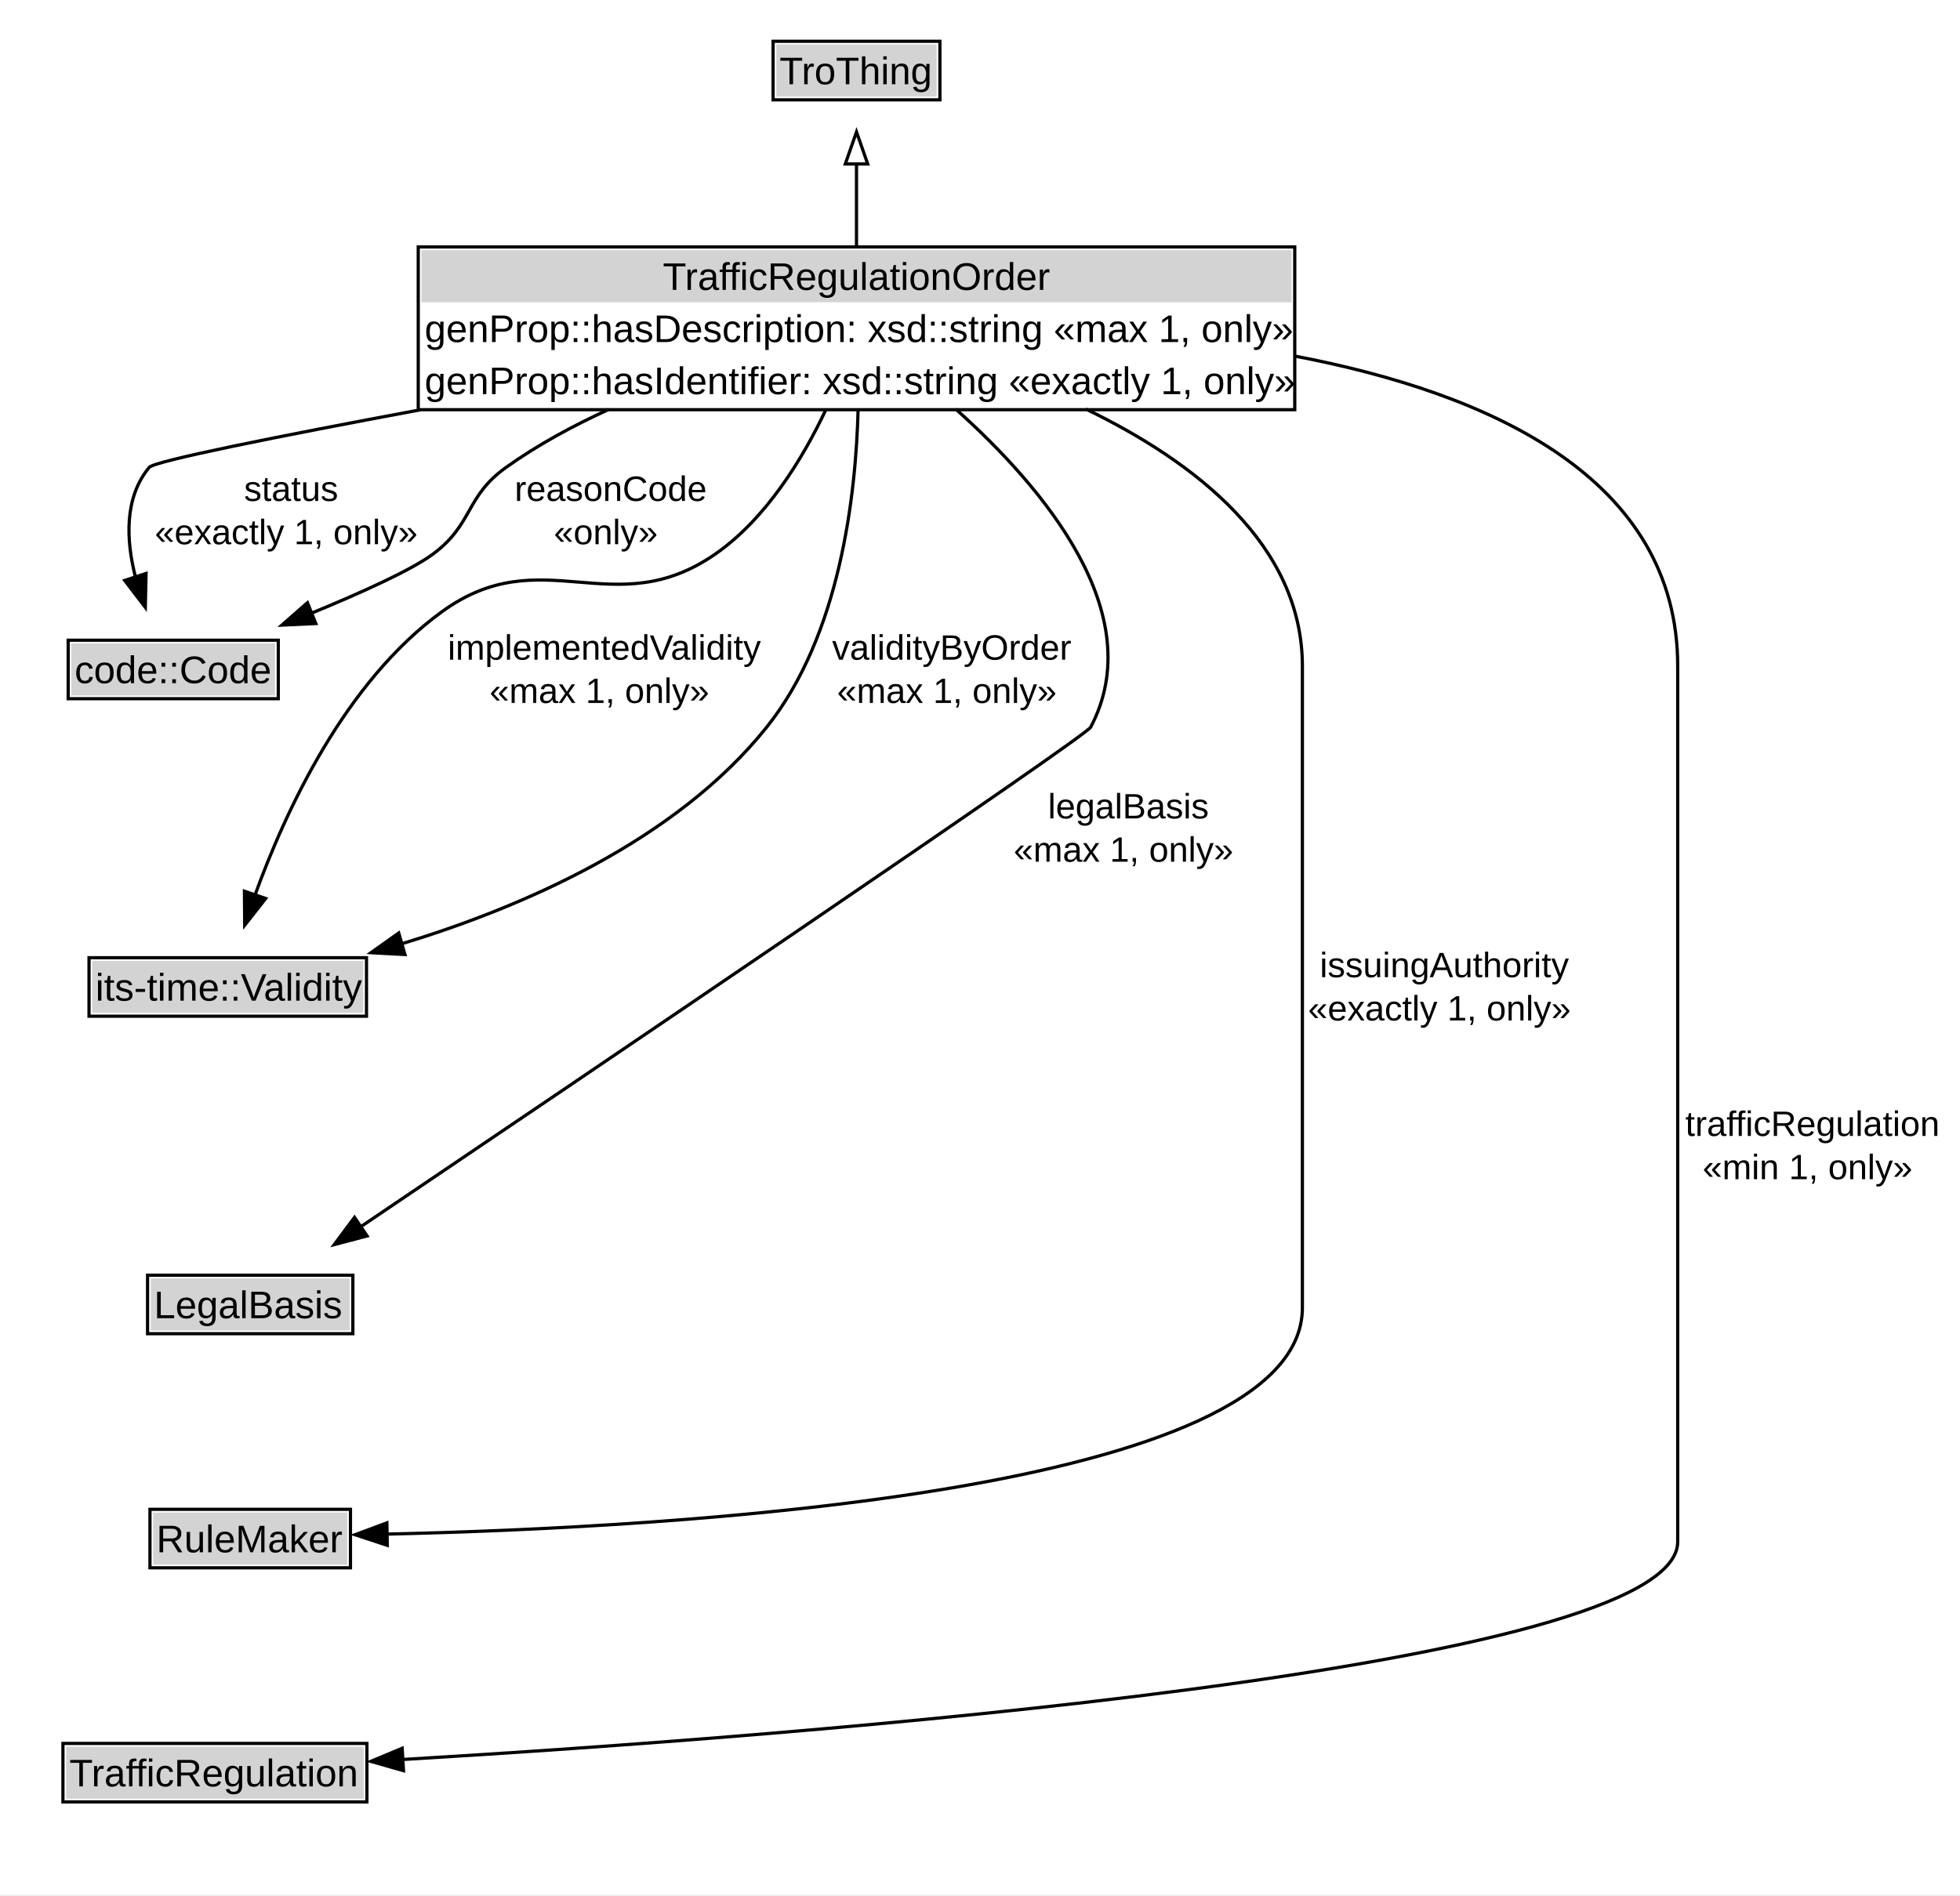
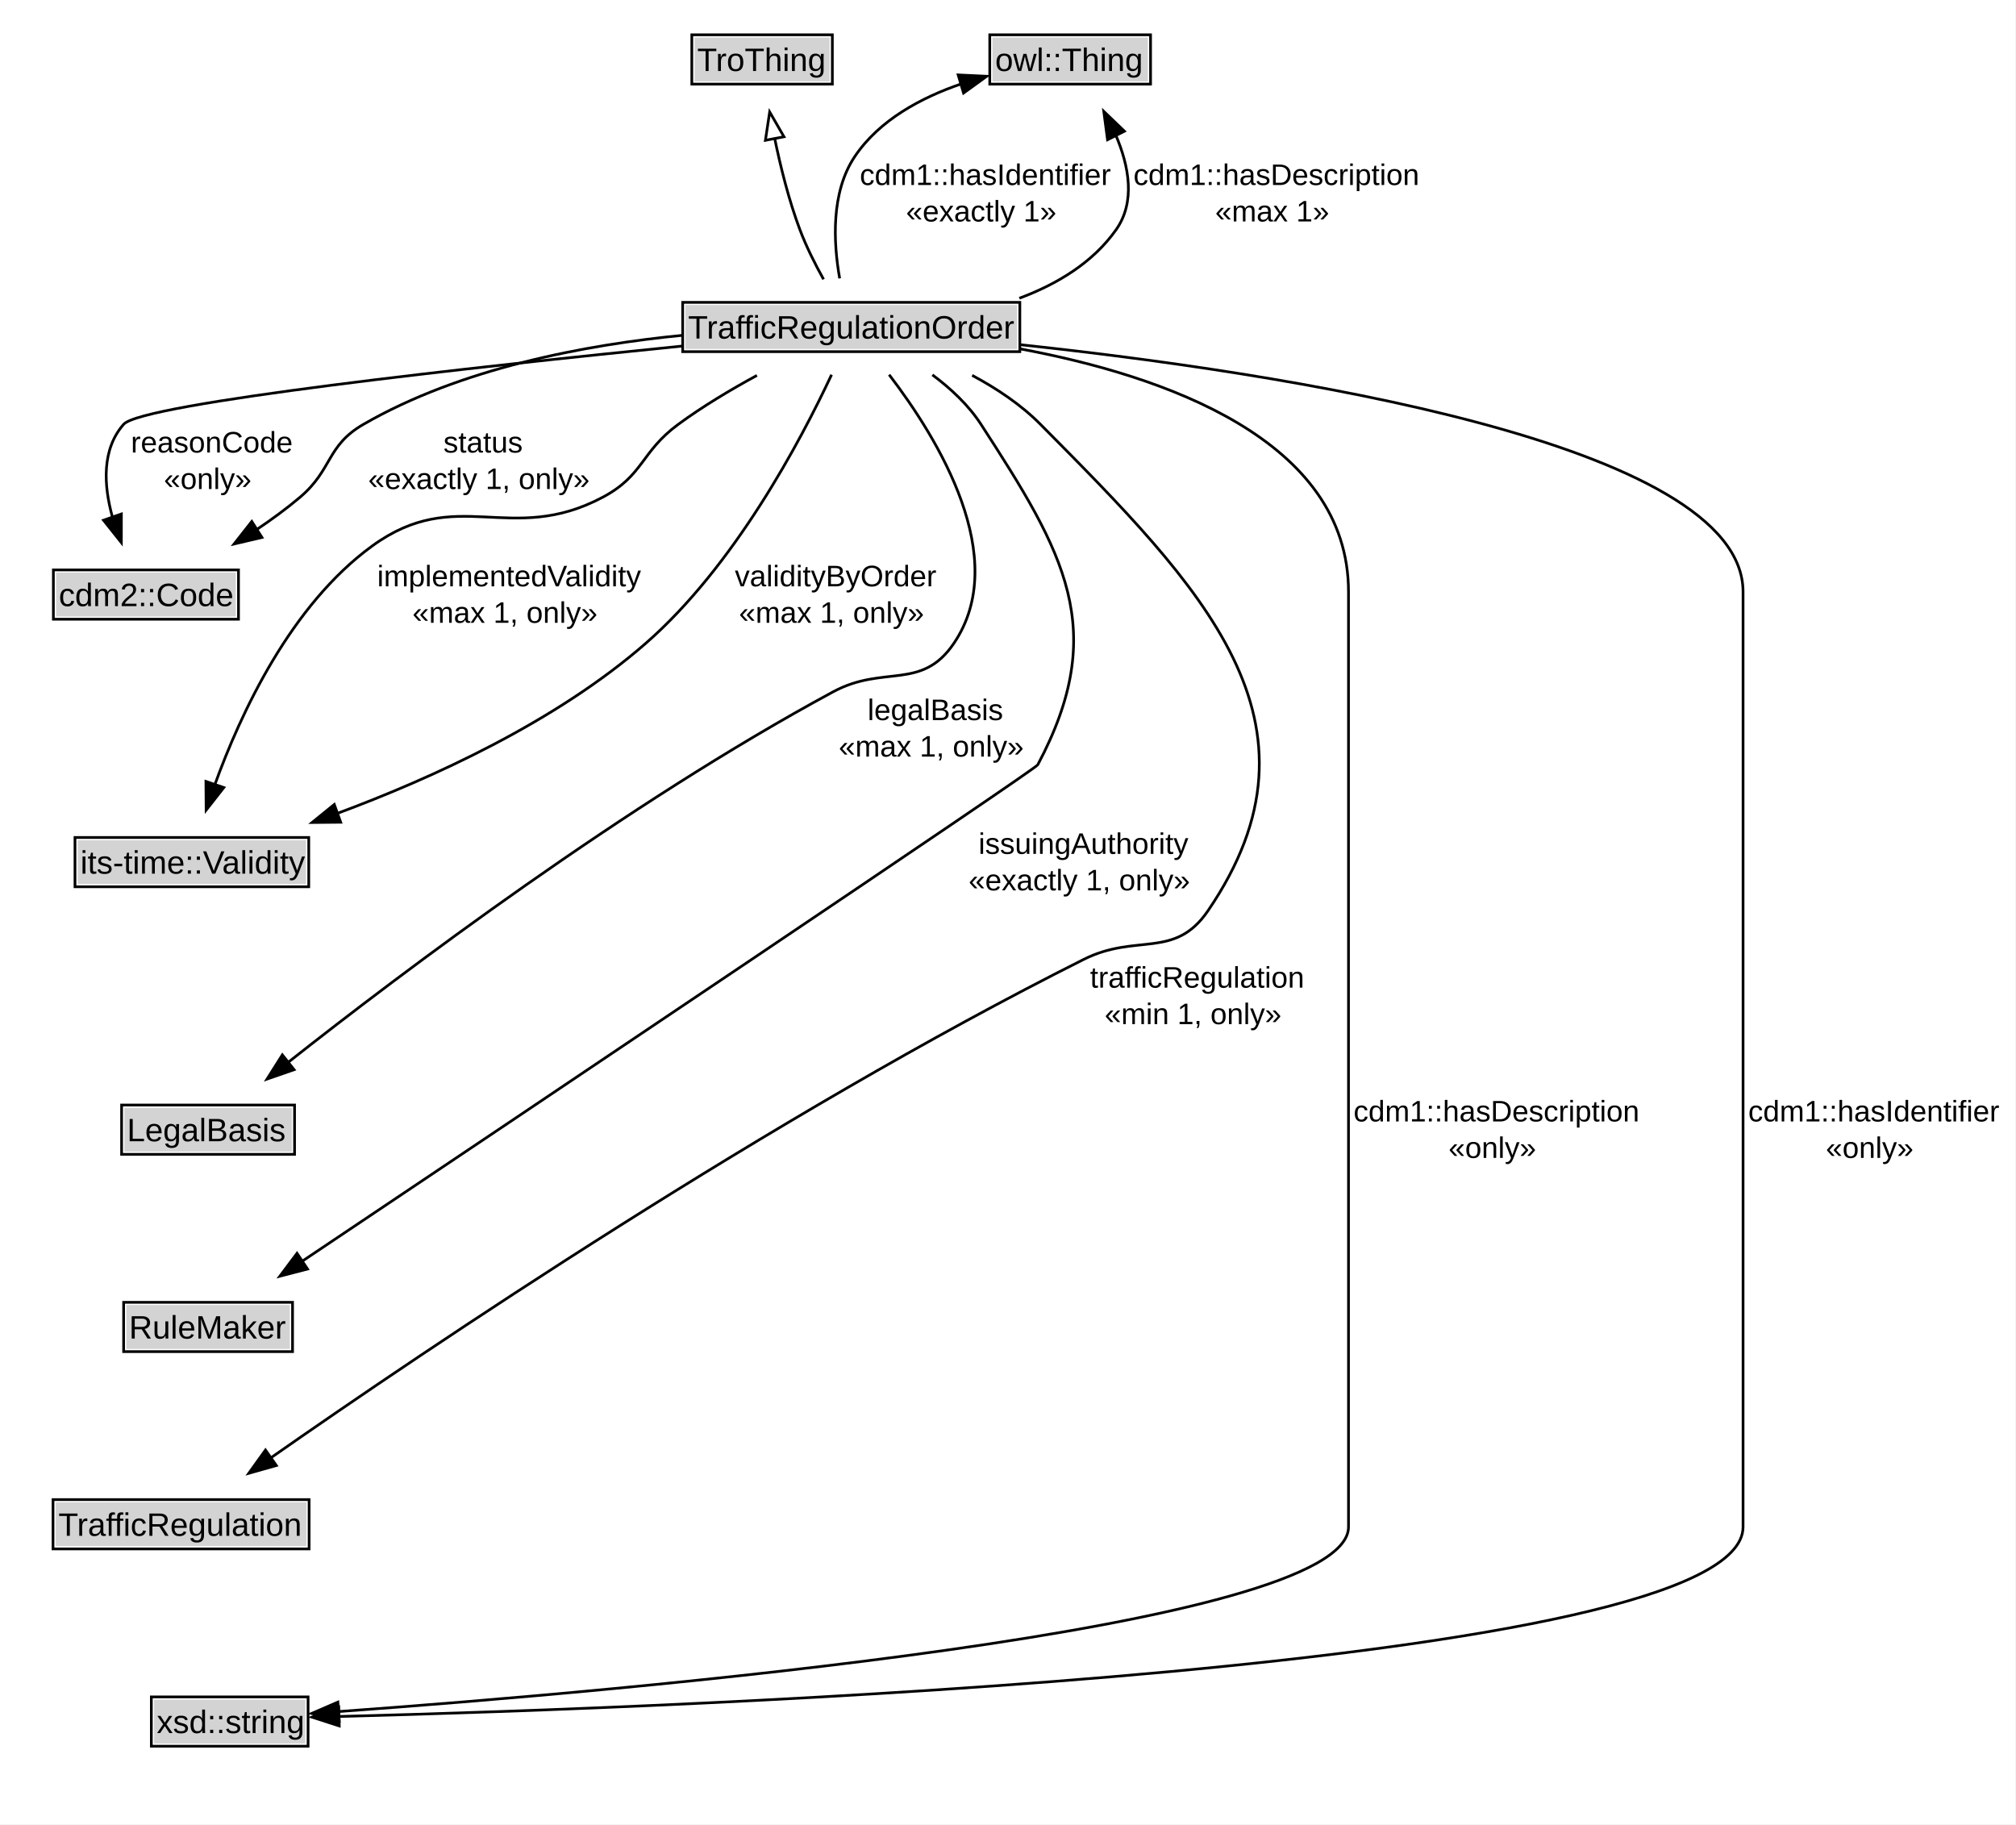
- <svg xmlns="http://www.w3.org/2000/svg" xmlns:xlink="http://www.w3.org/1999/xlink" width="611pt" height="591pt" viewBox="0.00 0.00 611.00 591.00">
-   <g id="graph0" class="graph" transform="scale(1 1) rotate(0) translate(4 586.75)">
-     <polygon fill="white" stroke="none" points="-4,4 -4,-586.75 607,-586.75 607,4 -4,4" />
+ <svg xmlns="http://www.w3.org/2000/svg" xmlns:xlink="http://www.w3.org/1999/xlink" width="746pt" height="675pt" viewBox="0.00 0.00 746.00 675.00">
+   <g id="graph0" class="graph" transform="scale(1 1) rotate(0) translate(4 671)">
+     <polygon fill="white" stroke="none" points="-4,4 -4,-671 741.75,-671 741.75,4 -4,4" />
    <g id="clust2" class="cluster">
</g>
    <g id="node1" class="node">
      <g id="a_node1">
        <a xlink:href="../classes/itsRegulation__TrafficRegulationOrder.md" xlink:title="&lt;TABLE&gt;">
-           <polygon fill="lightgray" stroke="none" points="127.38,-492.5 127.38,-508.75 398.62,-508.75 398.62,-492.5 127.38,-492.5" />
-           <text xml:space="preserve" text-anchor="start" x="202.62" y="-496.35" font-family="Arial" font-size="12.00">TrafficRegulationOrder</text>
-           <text xml:space="preserve" text-anchor="start" x="128.38" y="-480.1" font-family="Arial" font-size="12.00">genProp::hasDescription: xsd::string «max 1, only»</text>
-           <text xml:space="preserve" text-anchor="start" x="128.38" y="-463.85" font-family="Arial" font-size="12.00">genProp::hasIdentifier: xsd::string «exactly 1, only»</text>
-           <polygon fill="none" stroke="black" points="126.38,-459 126.38,-509.75 399.62,-509.75 399.62,-459 126.38,-459" />
+           <polygon fill="lightgray" stroke="none" points="249.62,-541.88 249.62,-558.12 372.38,-558.12 372.38,-541.88 249.62,-541.88" />
+           <text xml:space="preserve" text-anchor="start" x="250.62" y="-545.73" font-family="Arial" font-size="12.00">TrafficRegulationOrder</text>
+           <polygon fill="none" stroke="black" points="248.62,-540.88 248.62,-559.12 373.38,-559.12 373.38,-540.88 248.62,-540.88" />
        </a>
      </g>
    </g>
    <g id="node2" class="node">
      <g id="a_node2">
        <a xlink:href="../_counters/itsRegulation__TroThing.md" xlink:title="&lt;TABLE&gt;">
-           <polygon fill="lightgray" stroke="none" points="238,-556.62 238,-572.88 288,-572.88 288,-556.62 238,-556.62" />
-           <text xml:space="preserve" text-anchor="start" x="239" y="-560.48" font-family="Arial" font-size="12.00">TroThing</text>
-           <polygon fill="none" stroke="black" points="237,-555.62 237,-573.88 289,-573.88 289,-555.62 237,-555.62" />
+           <polygon fill="lightgray" stroke="none" points="253,-640.88 253,-657.12 303,-657.12 303,-640.88 253,-640.88" />
+           <text xml:space="preserve" text-anchor="start" x="254" y="-644.73" font-family="Arial" font-size="12.00">TroThing</text>
+           <polygon fill="none" stroke="black" points="252,-639.88 252,-658.12 304,-658.12 304,-639.88 252,-639.88" />
        </a>
      </g>
    </g>
    <g id="edge1" class="edge">
-       <path fill="none" stroke="black" d="M263,-509.71C263,-517.97 263,-527.27 263,-535.79" />
-       <polygon fill="none" stroke="black" points="259.5,-535.62 263,-545.62 266.5,-535.62 259.5,-535.62" />
+       <path fill="none" stroke="black" d="M300.75,-567.65C297.59,-573.31 294.34,-579.79 292,-586 287.92,-596.85 284.83,-609.23 282.61,-620.06" />
+       <polygon fill="none" stroke="black" points="279.23,-619.09 280.81,-629.57 286.11,-620.39 279.23,-619.09" />
    </g>
    <g id="node4" class="node">
-       <polygon fill="lightgray" stroke="none" points="18.25,-369.88 18.25,-386.12 81.75,-386.12 81.75,-369.88 18.25,-369.88" />
-       <text xml:space="preserve" text-anchor="start" x="19.25" y="-373.73" font-family="Arial" font-size="12.00">code::Code</text>
-       <polygon fill="none" stroke="black" points="17.25,-368.88 17.25,-387.12 82.75,-387.12 82.75,-368.88 17.25,-368.88" />
+       <polygon fill="lightgray" stroke="none" points="16.75,-442.88 16.75,-459.12 83.25,-459.12 83.25,-442.88 16.75,-442.88" />
+       <text xml:space="preserve" text-anchor="start" x="17.75" y="-446.73" font-family="Arial" font-size="12.00">cdm2::Code</text>
+       <polygon fill="none" stroke="black" points="15.75,-441.88 15.75,-460.12 84.25,-460.12 84.25,-441.88 15.75,-441.88" />
    </g>
-     <g id="edge8" class="edge">
-       <path fill="none" stroke="black" d="M127.24,-459C82.77,-450.71 44.16,-443.01 42.5,-441 34.7,-431.56 35.24,-418.39 38.28,-406.61" />
-       <polygon fill="black" stroke="black" points="41.53,-407.94 41.3,-397.35 34.87,-405.77 41.53,-407.94" />
-       <text xml:space="preserve" text-anchor="middle" x="86.75" y="-430.55" font-family="Arial" font-size="11.00"> status </text>
-       <text xml:space="preserve" text-anchor="middle" x="86.75" y="-417.05" font-family="Arial" font-size="11.00"> «exactly 1, only»  </text>
+     <g id="edge12" class="edge">
+       <path fill="none" stroke="black" d="M248.9,-543C171.52,-535.22 48.55,-521.74 41.75,-514 33.6,-504.73 34.32,-491.46 37.63,-479.58" />
+       <polygon fill="black" stroke="black" points="40.91,-480.82 40.9,-470.22 34.3,-478.51 40.91,-480.82" />
+       <text xml:space="preserve" text-anchor="middle" x="74.38" y="-503.55" font-family="Arial" font-size="11.00"> reasonCode </text>
+       <text xml:space="preserve" text-anchor="middle" x="74.38" y="-490.05" font-family="Arial" font-size="11.00"> «only»  </text>
    </g>
-     <g id="edge14" class="edge">
-       <path fill="none" stroke="black" d="M185.83,-459.11C174.58,-453.99 163.52,-447.98 153.75,-441 140.98,-431.88 143.59,-423.36 131,-414 124.29,-409.01 108.59,-401.92 92.78,-395.42" />
-       <polygon fill="black" stroke="black" points="94.45,-392.32 83.87,-391.83 91.84,-398.82 94.45,-392.32" />
-       <text xml:space="preserve" text-anchor="middle" x="186.38" y="-430.55" font-family="Arial" font-size="11.00"> reasonCode </text>
-       <text xml:space="preserve" text-anchor="middle" x="186.38" y="-417.05" font-family="Arial" font-size="11.00"> «only»  </text>
+     <g id="edge13" class="edge">
+       <path fill="none" stroke="black" d="M248.99,-546.97C212.43,-543.43 166.45,-534.73 130.5,-514 116.72,-506.05 119.14,-497.28 107,-487 102,-482.77 96.44,-478.7 90.81,-474.94" />
+       <polygon fill="black" stroke="black" points="92.94,-472.14 82.62,-469.72 89.17,-478.05 92.94,-472.14" />
+       <text xml:space="preserve" text-anchor="middle" x="174.75" y="-503.55" font-family="Arial" font-size="11.00"> status </text>
+       <text xml:space="preserve" text-anchor="middle" x="174.75" y="-490.05" font-family="Arial" font-size="11.00"> «exactly 1, only»  </text>
    </g>
    <g id="node5" class="node">
-       <polygon fill="lightgray" stroke="none" points="24.75,-270.88 24.75,-287.12 109.25,-287.12 109.25,-270.88 24.75,-270.88" />
-       <text xml:space="preserve" text-anchor="start" x="25.75" y="-274.73" font-family="Arial" font-size="12.00">its-time::Validity</text>
-       <polygon fill="none" stroke="black" points="23.75,-269.88 23.75,-288.12 110.25,-288.12 110.25,-269.88 23.75,-269.88" />
+       <polygon fill="lightgray" stroke="none" points="24.75,-343.88 24.75,-360.12 109.25,-360.12 109.25,-343.88 24.75,-343.88" />
+       <text xml:space="preserve" text-anchor="start" x="25.75" y="-347.73" font-family="Arial" font-size="12.00">its-time::Validity</text>
+       <polygon fill="none" stroke="black" points="23.75,-342.88 23.75,-361.12 110.25,-361.12 110.25,-342.88 23.75,-342.88" />
    </g>
    <g id="edge9" class="edge">
-       <path fill="none" stroke="black" d="M253.56,-459.23C246.36,-443.95 234.93,-425.06 219,-414 187.19,-391.92 165.08,-418.76 133.75,-396 103.65,-374.13 85.09,-334.24 75.41,-307.42" />
-       <polygon fill="black" stroke="black" points="78.82,-306.59 72.28,-298.25 72.2,-308.85 78.82,-306.59" />
-       <text xml:space="preserve" text-anchor="middle" x="184.38" y="-381.05" font-family="Arial" font-size="11.00"> implementedValidity </text>
-       <text xml:space="preserve" text-anchor="middle" x="184.38" y="-367.55" font-family="Arial" font-size="11.00"> «max 1, only»  </text>
+       <path fill="none" stroke="black" d="M276.09,-532.09C266.35,-526.8 255.98,-520.6 247,-514 233.07,-503.76 234.27,-495.1 219,-487 184.79,-468.86 165.08,-491.76 133.75,-469 103.65,-447.13 85.09,-407.24 75.41,-380.42" />
+       <polygon fill="black" stroke="black" points="78.82,-379.59 72.28,-371.25 72.2,-381.85 78.82,-379.59" />
+       <text xml:space="preserve" text-anchor="middle" x="184.38" y="-454.05" font-family="Arial" font-size="11.00"> implementedValidity </text>
+       <text xml:space="preserve" text-anchor="middle" x="184.38" y="-440.55" font-family="Arial" font-size="11.00"> «max 1, only»  </text>
    </g>
-     <g id="edge10" class="edge">
-       <path fill="none" stroke="black" d="M263.51,-459.39C262.85,-432.42 257.91,-388.64 235,-360 206.53,-324.41 158.42,-303.75 120.96,-292.38" />
-       <polygon fill="black" stroke="black" points="122.24,-289.1 111.66,-289.69 120.3,-295.83 122.24,-289.1" />
-       <text xml:space="preserve" text-anchor="middle" x="292.69" y="-381.05" font-family="Arial" font-size="11.00"> validityByOrder </text>
-       <text xml:space="preserve" text-anchor="middle" x="292.69" y="-367.55" font-family="Arial" font-size="11.00"> «max 1, only»  </text>
+     <g id="edge15" class="edge">
+       <path fill="none" stroke="black" d="M303.71,-532.34C292.23,-507.78 267.83,-461.66 235,-433 201.7,-403.93 155.99,-383.08 120.66,-369.97" />
+       <polygon fill="black" stroke="black" points="122.07,-366.76 111.48,-366.66 119.7,-373.34 122.07,-366.76" />
+       <text xml:space="preserve" text-anchor="middle" x="305.22" y="-454.05" font-family="Arial" font-size="11.00"> validityByOrder </text>
+       <text xml:space="preserve" text-anchor="middle" x="305.22" y="-440.55" font-family="Arial" font-size="11.00"> «max 1, only»  </text>
    </g>
    <g id="node6" class="node">
      <g id="a_node6">
        <a xlink:href="../_counters/itsRegulation__LegalBasis.md" xlink:title="&lt;TABLE&gt;">
-           <polygon fill="lightgray" stroke="none" points="43,-171.88 43,-188.12 105,-188.12 105,-171.88 43,-171.88" />
-           <text xml:space="preserve" text-anchor="start" x="44" y="-175.72" font-family="Arial" font-size="12.00">LegalBasis</text>
-           <polygon fill="none" stroke="black" points="42,-170.88 42,-189.12 106,-189.12 106,-170.88 42,-170.88" />
+           <polygon fill="lightgray" stroke="none" points="42,-244.88 42,-261.12 104,-261.12 104,-244.88 42,-244.88" />
+           <text xml:space="preserve" text-anchor="start" x="43" y="-248.72" font-family="Arial" font-size="12.00">LegalBasis</text>
+           <polygon fill="none" stroke="black" points="41,-243.88 41,-262.12 105,-262.12 105,-243.88 41,-243.88" />
        </a>
      </g>
    </g>
-     <g id="edge12" class="edge">
-       <path fill="none" stroke="black" d="M293.94,-459.19C321.43,-434.6 354.59,-395.21 336,-360 334.41,-356.99 179.02,-251.87 108.33,-204.15" />
-       <polygon fill="black" stroke="black" points="110.44,-201.36 100.19,-198.66 106.52,-207.16 110.44,-201.36" />
-       <text xml:space="preserve" text-anchor="middle" x="347.76" y="-331.55" font-family="Arial" font-size="11.00"> legalBasis </text>
-       <text xml:space="preserve" text-anchor="middle" x="347.76" y="-318.05" font-family="Arial" font-size="11.00"> «max 1, only»  </text>
+     <g id="edge11" class="edge">
+       <path fill="none" stroke="black" d="M325.01,-532.36C343.2,-508.62 370.24,-464.43 349,-433 337,-415.24 323.11,-425.19 304.25,-415 227.42,-373.5 145.3,-311.6 102.63,-277.92" />
+       <polygon fill="black" stroke="black" points="104.83,-275.2 94.82,-271.73 100.48,-280.69 104.83,-275.2" />
+       <text xml:space="preserve" text-anchor="middle" x="342.12" y="-404.55" font-family="Arial" font-size="11.00"> legalBasis </text>
+       <text xml:space="preserve" text-anchor="middle" x="342.12" y="-391.05" font-family="Arial" font-size="11.00"> «max 1, only»  </text>
    </g>
    <g id="node7" class="node">
      <g id="a_node7">
        <a xlink:href="../_counters/itsRegulation__RuleMaker.md" xlink:title="&lt;TABLE&gt;">
-           <polygon fill="lightgray" stroke="none" points="43.75,-98.88 43.75,-115.12 104.25,-115.12 104.25,-98.88 43.75,-98.88" />
-           <text xml:space="preserve" text-anchor="start" x="44.75" y="-102.72" font-family="Arial" font-size="12.00">RuleMaker</text>
-           <polygon fill="none" stroke="black" points="42.75,-97.88 42.75,-116.12 105.25,-116.12 105.25,-97.88 42.75,-97.88" />
+           <polygon fill="lightgray" stroke="none" points="42.75,-171.88 42.75,-188.12 103.25,-188.12 103.25,-171.88 42.75,-171.88" />
+           <text xml:space="preserve" text-anchor="start" x="43.75" y="-175.72" font-family="Arial" font-size="12.00">RuleMaker</text>
+           <polygon fill="none" stroke="black" points="41.75,-170.88 41.75,-189.12 104.25,-189.12 104.25,-170.88 41.75,-170.88" />
        </a>
      </g>
    </g>
-     <g id="edge13" class="edge">
-       <path fill="none" stroke="black" d="M334.54,-459.18C368.59,-442.7 402,-416.87 402,-379 402,-379 402,-379 402,-179 402,-121.22 205.1,-110.35 116.42,-108.39" />
-       <polygon fill="black" stroke="black" points="116.73,-104.89 106.67,-108.2 116.6,-111.89 116.73,-104.89" />
-       <text xml:space="preserve" text-anchor="middle" x="446.25" y="-282.05" font-family="Arial" font-size="11.00"> issuingAuthority </text>
-       <text xml:space="preserve" text-anchor="middle" x="446.25" y="-268.55" font-family="Arial" font-size="11.00"> «exactly 1, only»  </text>
+     <g id="edge10" class="edge">
+       <path fill="none" stroke="black" d="M341.01,-532.31C347.82,-527.24 354.4,-521.1 359,-514 389.87,-466.35 406.66,-438.12 380,-388 379.04,-386.2 187.48,-257.71 107.47,-204.09" />
+       <polygon fill="black" stroke="black" points="109.8,-201.44 99.55,-198.78 105.91,-207.26 109.8,-201.44" />
+       <text xml:space="preserve" text-anchor="middle" x="396.91" y="-355.05" font-family="Arial" font-size="11.00"> issuingAuthority </text>
+       <text xml:space="preserve" text-anchor="middle" x="396.91" y="-341.55" font-family="Arial" font-size="11.00"> «exactly 1, only»  </text>
    </g>
    <g id="node8" class="node">
      <g id="a_node8">
        <a xlink:href="../_counters/itsRegulation__TrafficRegulation.md" xlink:title="&lt;TABLE&gt;">
-           <polygon fill="lightgray" stroke="none" points="16.62,-25.88 16.62,-42.12 109.38,-42.12 109.38,-25.88 16.62,-25.88" />
-           <text xml:space="preserve" text-anchor="start" x="17.62" y="-29.73" font-family="Arial" font-size="12.00">TrafficRegulation</text>
-           <polygon fill="none" stroke="black" points="15.62,-24.88 15.62,-43.12 110.38,-43.12 110.38,-24.88 15.62,-24.88" />
+           <polygon fill="lightgray" stroke="none" points="16.62,-98.88 16.62,-115.12 109.38,-115.12 109.38,-98.88 16.62,-98.88" />
+           <text xml:space="preserve" text-anchor="start" x="17.62" y="-102.72" font-family="Arial" font-size="12.00">TrafficRegulation</text>
+           <polygon fill="none" stroke="black" points="15.62,-97.88 15.62,-116.12 110.38,-116.12 110.38,-97.88 15.62,-97.88" />
        </a>
      </g>
    </g>
-     <g id="edge11" class="edge">
-       <path fill="none" stroke="black" d="M399.62,-475.72C460.62,-464.11 519,-437.68 519,-379 519,-379 519,-379 519,-106 519,-66.22 244.58,-45.43 121.51,-38.11" />
-       <polygon fill="black" stroke="black" points="121.78,-34.62 111.59,-37.53 121.37,-41.61 121.78,-34.62" />
-       <text xml:space="preserve" text-anchor="middle" x="561" y="-232.55" font-family="Arial" font-size="11.00"> trafficRegulation </text>
-       <text xml:space="preserve" text-anchor="middle" x="561" y="-219.05" font-family="Arial" font-size="11.00"> «min 1, only»  </text>
+     <g id="edge14" class="edge">
+       <path fill="none" stroke="black" d="M355.74,-532.11C364.85,-527.24 373.83,-521.24 381,-514 440.56,-453.9 490.7,-403.89 443,-334 430.62,-315.87 416.62,-325.84 397,-316 281.61,-258.11 154.57,-172.34 95.96,-131.4" />
+       <polygon fill="black" stroke="black" points="98.26,-128.74 88.06,-125.86 94.24,-134.47 98.26,-128.74" />
+       <text xml:space="preserve" text-anchor="middle" x="439" y="-305.55" font-family="Arial" font-size="11.00"> trafficRegulation </text>
+       <text xml:space="preserve" text-anchor="middle" x="439" y="-292.05" font-family="Arial" font-size="11.00"> «min 1, only»  </text>
+     </g>
+     <g id="node9" class="node">
+       <polygon fill="lightgray" stroke="none" points="53,-25.88 53,-42.12 109,-42.12 109,-25.88 53,-25.88" />
+       <text xml:space="preserve" text-anchor="start" x="54" y="-29.73" font-family="Arial" font-size="12.00">xsd::string</text>
+       <polygon fill="none" stroke="black" points="52,-24.88 52,-43.12 110,-43.12 110,-24.88 52,-24.88" />
+     </g>
+     <g id="edge16" class="edge">
+       <path fill="none" stroke="black" d="M373.29,-541.95C426.67,-532.03 495,-508.33 495,-452 495,-452 495,-452 495,-106 495,-68.3 224.89,-45.18 121.03,-37.68" />
+       <polygon fill="black" stroke="black" points="121.52,-34.21 111.29,-36.99 121.02,-41.19 121.52,-34.21" />
+       <text xml:space="preserve" text-anchor="middle" x="549.75" y="-256.05" font-family="Arial" font-size="11.00"> cdm1::hasDescription </text>
+       <text xml:space="preserve" text-anchor="middle" x="549.75" y="-242.55" font-family="Arial" font-size="11.00"> «only»  </text>
+     </g>
+     <g id="edge17" class="edge">
+       <path fill="none" stroke="black" d="M373.07,-543.5C468.66,-533.3 641,-507.24 641,-452 641,-452 641,-452 641,-106 641,-53.55 249.43,-39.17 121.15,-35.87" />
+       <polygon fill="black" stroke="black" points="121.53,-32.38 111.44,-35.63 121.35,-39.38 121.53,-32.38" />
+       <text xml:space="preserve" text-anchor="middle" x="689.38" y="-256.05" font-family="Arial" font-size="11.00"> cdm1::hasIdentifier </text>
+       <text xml:space="preserve" text-anchor="middle" x="689.38" y="-242.55" font-family="Arial" font-size="11.00"> «only»  </text>
+     </g>
+     <g id="node10" class="node">
+       <polygon fill="lightgray" stroke="none" points="363.25,-640.88 363.25,-657.12 420.75,-657.12 420.75,-640.88 363.25,-640.88" />
+       <text xml:space="preserve" text-anchor="start" x="364.25" y="-644.73" font-family="Arial" font-size="12.00">owl::Thing</text>
+       <polygon fill="none" stroke="black" points="362.25,-639.88 362.25,-658.12 421.75,-658.12 421.75,-639.88 362.25,-639.88" />
+     </g>
+     <g id="edge18" class="edge">
+       <path fill="none" stroke="black" d="M306.71,-567.99C304.35,-581.35 303.46,-599.84 312.25,-613 321.3,-626.56 336.88,-634.91 351.88,-640.02" />
+       <polygon fill="black" stroke="black" points="350.56,-643.28 361.14,-642.78 352.55,-636.57 350.56,-643.28" />
+       <text xml:space="preserve" text-anchor="middle" x="360.62" y="-602.55" font-family="Arial" font-size="11.00"> cdm1::hasIdentifier </text>
+       <text xml:space="preserve" text-anchor="middle" x="360.62" y="-589.05" font-family="Arial" font-size="11.00"> «exactly 1»  </text>
+     </g>
+     <g id="edge19" class="edge">
+       <path fill="none" stroke="black" d="M373.2,-560.65C387.18,-565.85 400.41,-573.82 409,-586 416.24,-596.27 413.82,-609.49 408.85,-621.09" />
+       <polygon fill="black" stroke="black" points="405.83,-619.29 404.44,-629.79 412.08,-622.45 405.83,-619.29" />
+       <text xml:space="preserve" text-anchor="middle" x="468.3" y="-602.55" font-family="Arial" font-size="11.00"> cdm1::hasDescription </text>
+       <text xml:space="preserve" text-anchor="middle" x="468.3" y="-589.05" font-family="Arial" font-size="11.00"> «max 1»  </text>
    </g>
  </g>
</svg>
